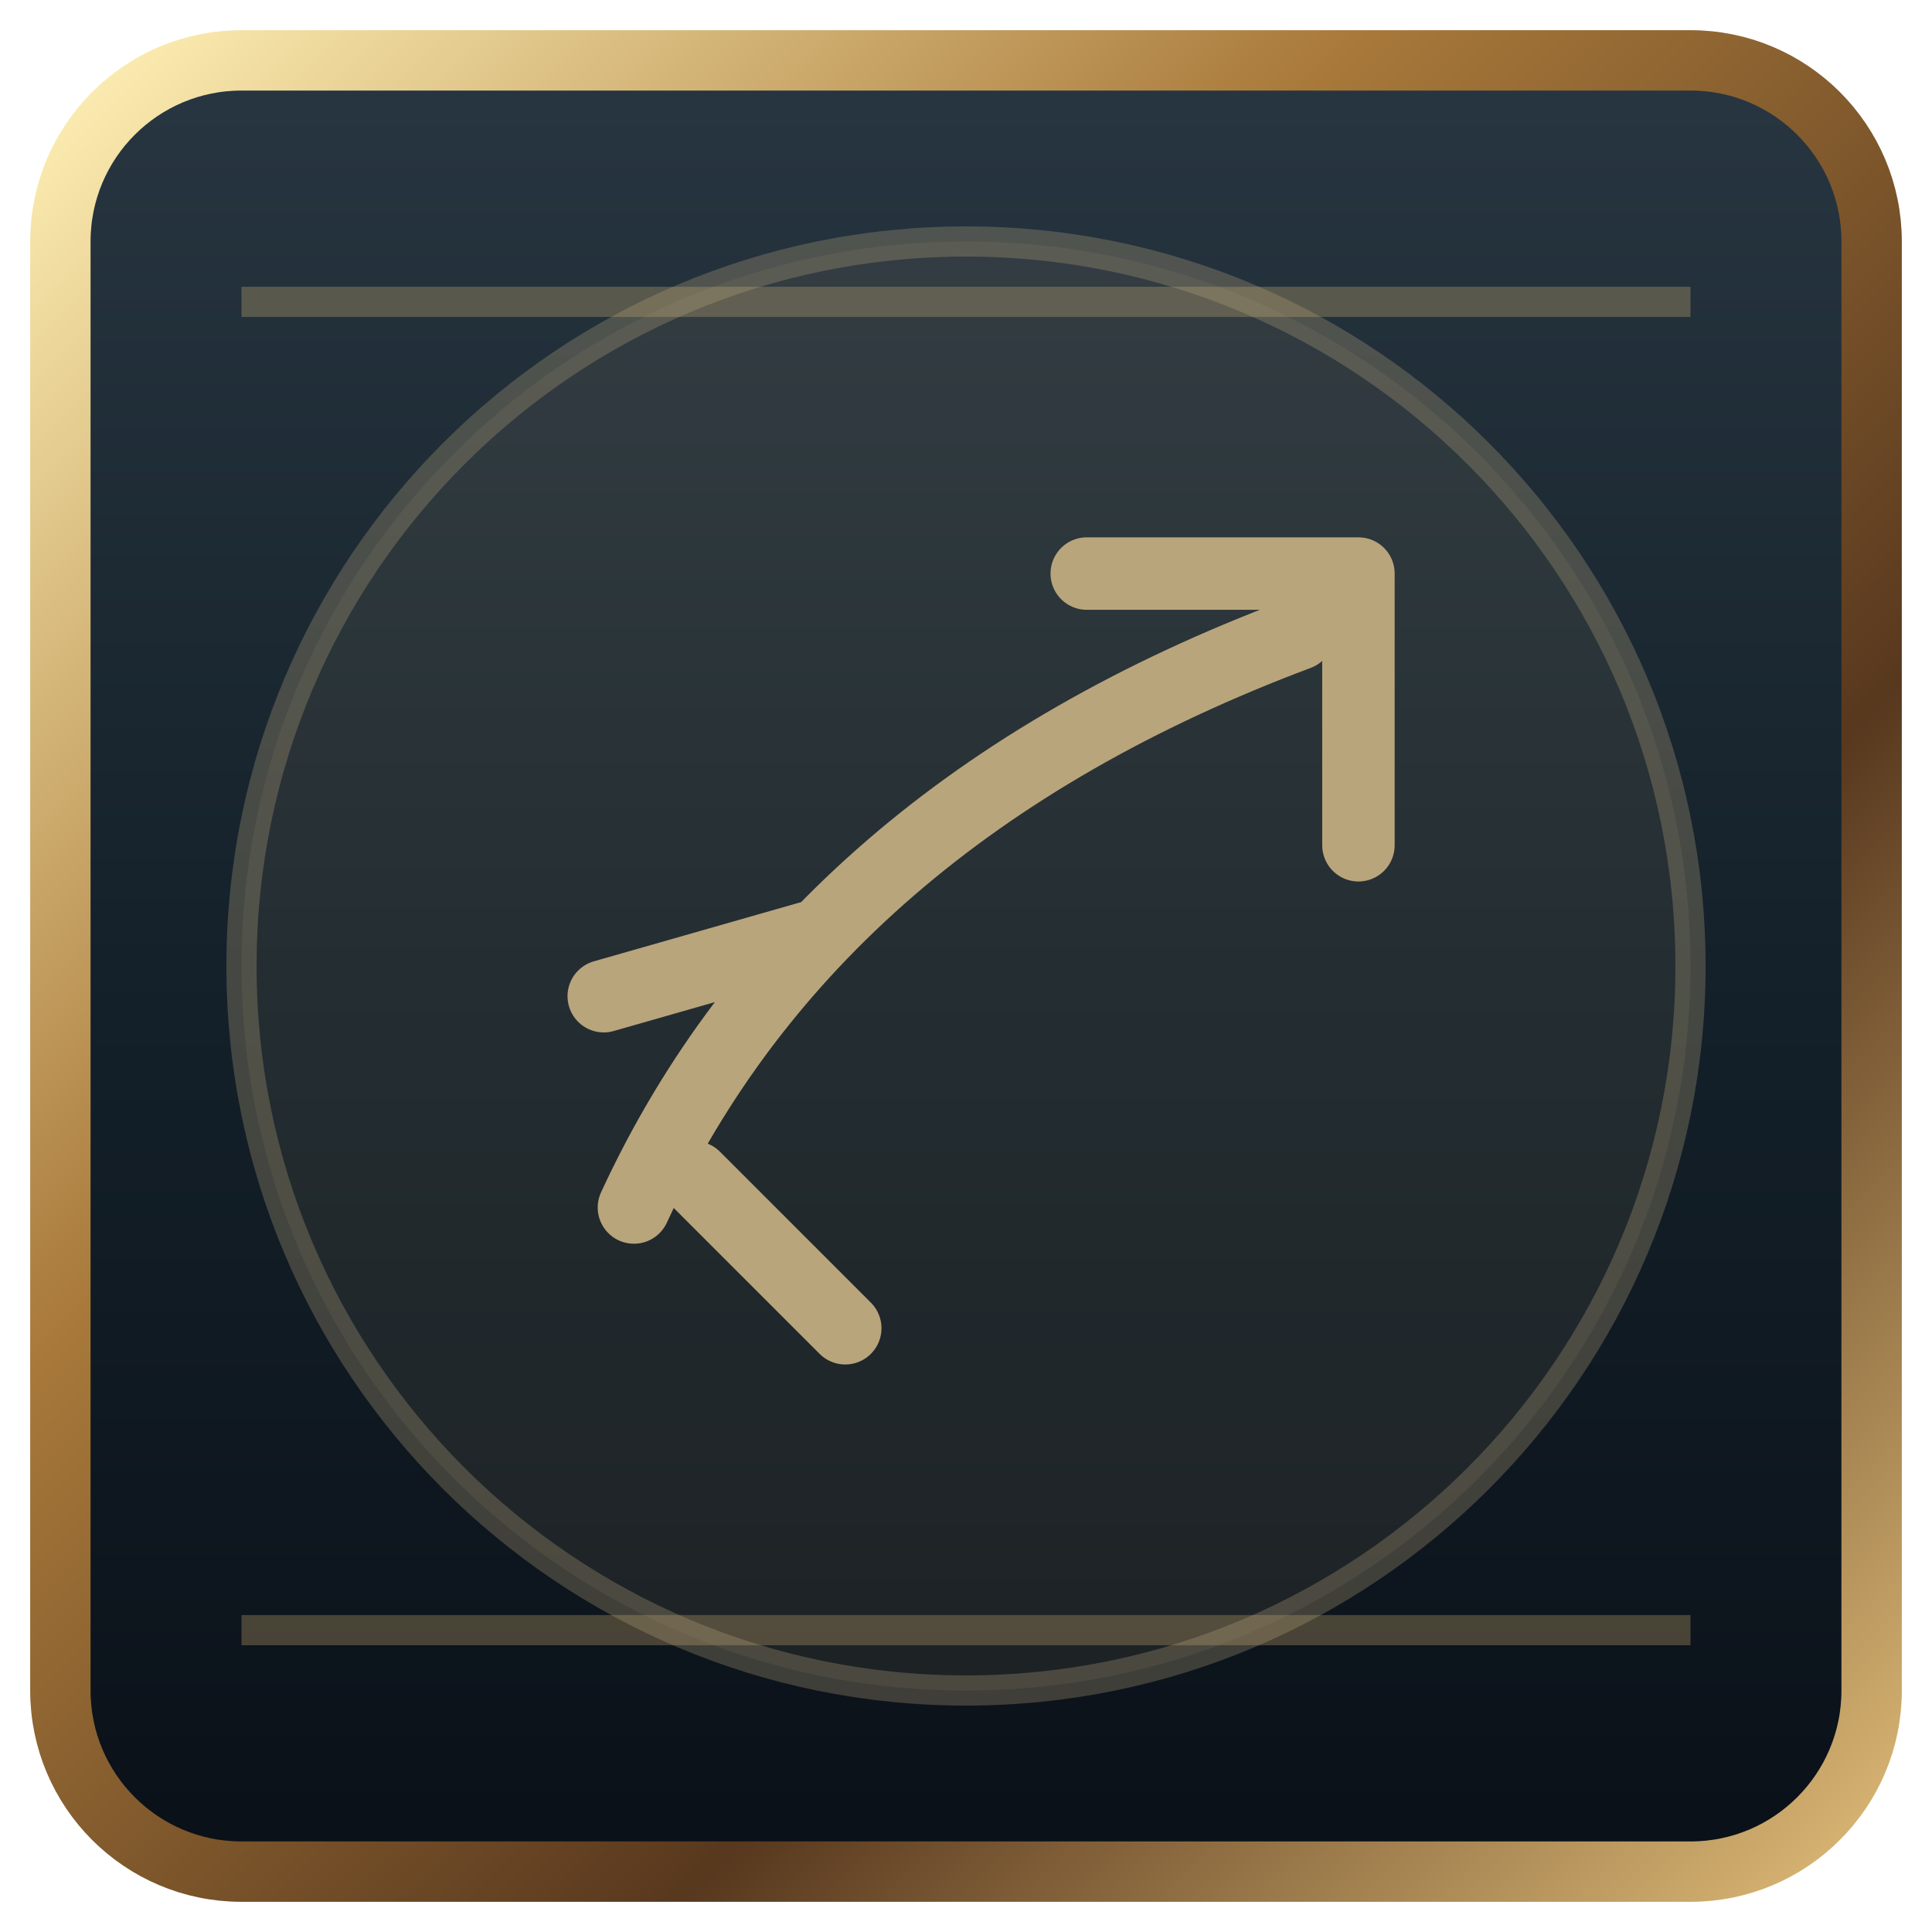
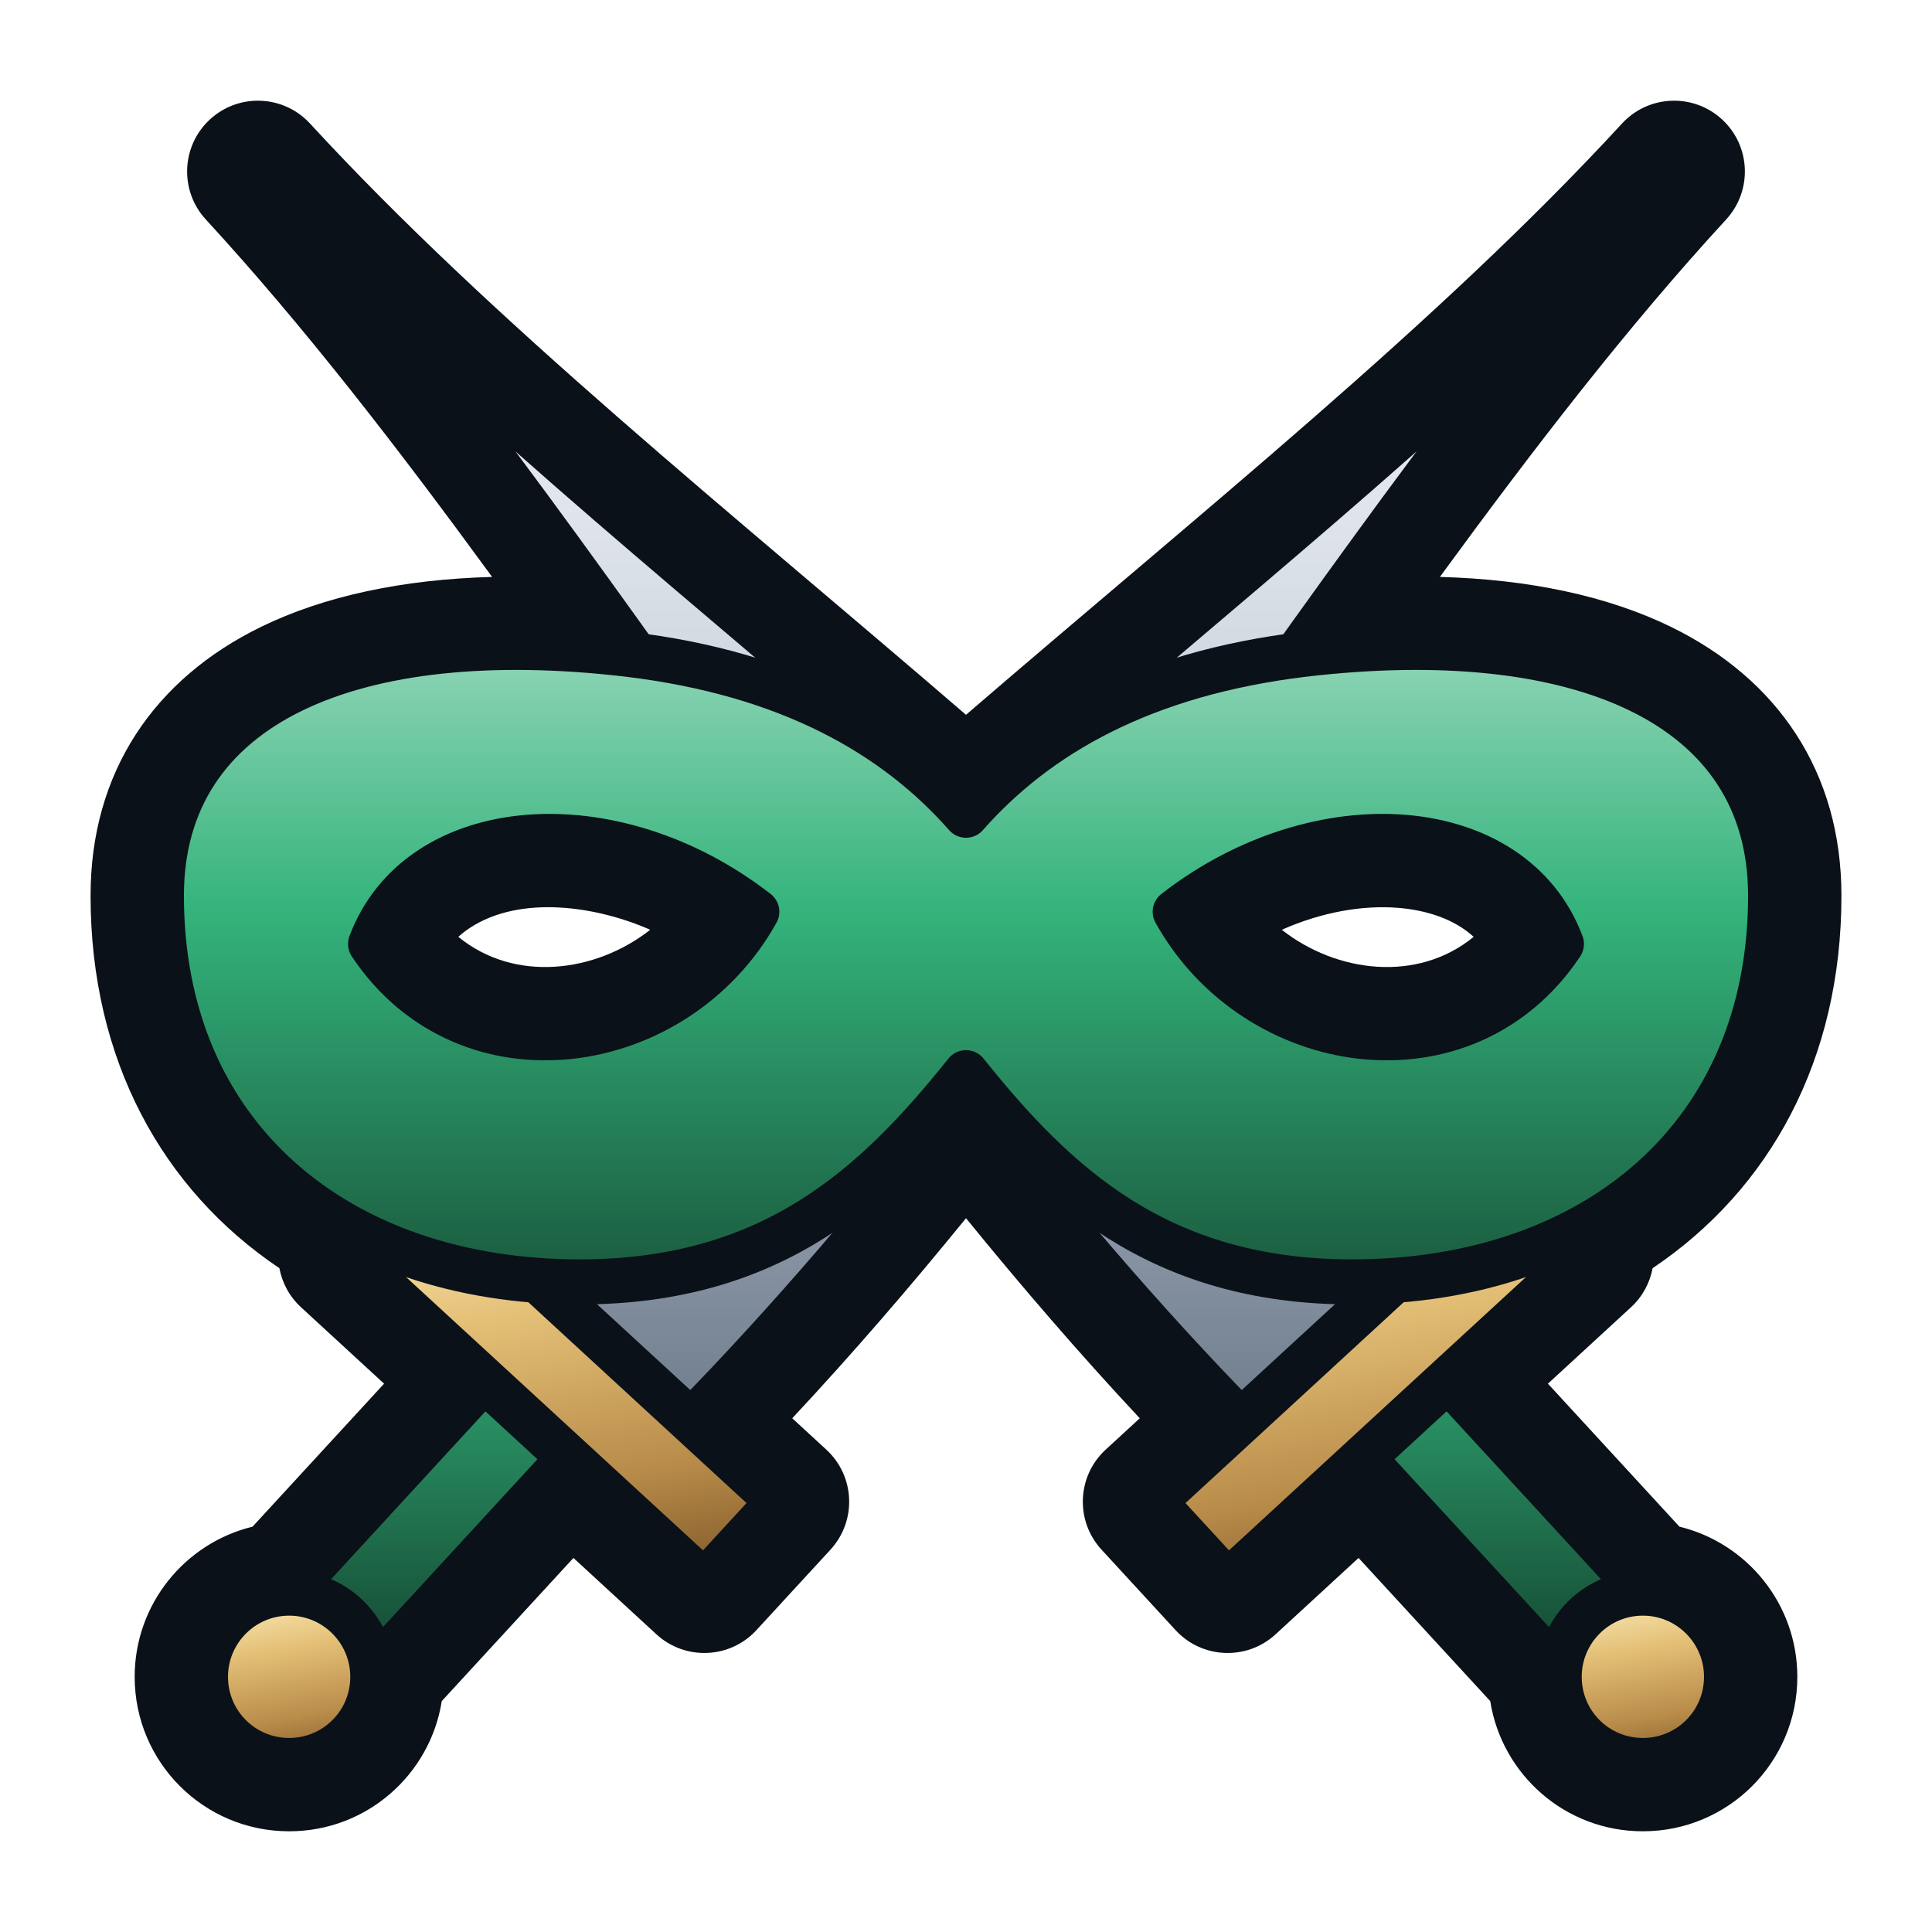
<svg xmlns="http://www.w3.org/2000/svg" width="64" height="64" viewBox="0 0 64 64">
  <defs>
-     <linearGradient id="g" x1="0" y1="0" x2="1" y2="1">
-       <stop stop-color="#fff0b5" />
-       <stop offset=".35" stop-color="#a8793a" />
-       <stop offset=".68" stop-color="#58381e" />
-       <stop offset="1" stop-color="#dbb875" />
+     <linearGradient id="linear-gradient-1" x1="35.593" y1="5.681" x2="35.593" y2="48.371" gradientUnits="userSpaceOnUse">
+       <stop offset="0" stop-color="#ffffff" />
+       <stop offset="0.45" stop-color="#c8d2dc" />
+       <stop offset="1" stop-color="#6b7889" />
    </linearGradient>
-     <linearGradient id="bg" x2="0" y2="1">
-       <stop stop-color="#283641" />
-       <stop offset=".5" stop-color="#14212a" />
-       <stop offset="1" stop-color="#0a1018" />
+     <linearGradient id="linear-gradient-2" x1="28.407" y1="5.681" x2="28.407" y2="48.371" gradientUnits="userSpaceOnUse">
+       <stop offset="0" stop-color="#ffffff" />
+       <stop offset="0.45" stop-color="#c8d2dc" />
+       <stop offset="1" stop-color="#6b7889" />
    </linearGradient>
-     <radialGradient id="gem">
-       <stop stop-color="#effaff" />
-       <stop offset=".22" stop-color="#80c4ea" />
-       <stop offset=".62" stop-color="#27638b" />
-       <stop offset="1" stop-color="#102739" />
-     </radialGradient>
+     <linearGradient id="linear-gradient-3" x1="14.344" y1="45.151" x2="14.344" y2="55.589" gradientUnits="userSpaceOnUse">
+       <stop offset="0" stop-color="#2d9e6c" />
+       <stop offset="1" stop-color="#13442f" />
+     </linearGradient>
+     <linearGradient id="linear-gradient-4" x1="49.656" y1="45.151" x2="49.656" y2="55.589" gradientUnits="userSpaceOnUse">
+       <stop offset="0" stop-color="#2d9e6c" />
+       <stop offset="1" stop-color="#13442f" />
+     </linearGradient>
+     <linearGradient id="linear-gradient-5" x1="17.304" y1="37.902" x2="20.041" y2="53.425" gradientUnits="userSpaceOnUse">
+       <stop offset="0" stop-color="#fff3c4" />
+       <stop offset="0.35" stop-color="#e4c077" />
+       <stop offset="0.72" stop-color="#b88b49" />
+       <stop offset="1" stop-color="#7a5426" />
+     </linearGradient>
+     <linearGradient id="linear-gradient-6" x1="43.959" y1="37.902" x2="46.696" y2="53.425" gradientUnits="userSpaceOnUse">
+       <stop offset="0" stop-color="#fff3c4" />
+       <stop offset="0.35" stop-color="#e4c077" />
+       <stop offset="0.72" stop-color="#b88b49" />
+       <stop offset="1" stop-color="#7a5426" />
+     </linearGradient>
+     <linearGradient id="linear-gradient-7" x1="9.021" y1="52.384" x2="10.136" y2="58.709" gradientUnits="userSpaceOnUse">
+       <stop offset="0" stop-color="#fff3c4" />
+       <stop offset="0.35" stop-color="#e4c077" />
+       <stop offset="0.72" stop-color="#b88b49" />
+       <stop offset="1" stop-color="#7a5426" />
+     </linearGradient>
+     <linearGradient id="linear-gradient-8" x1="53.864" y1="52.384" x2="54.979" y2="58.709" gradientUnits="userSpaceOnUse">
+       <stop offset="0" stop-color="#fff3c4" />
+       <stop offset="0.35" stop-color="#e4c077" />
+       <stop offset="0.72" stop-color="#b88b49" />
+       <stop offset="1" stop-color="#7a5426" />
+     </linearGradient>
+     <linearGradient id="linear-gradient-9" x1="32" y1="21.446" x2="32" y2="42.465" gradientUnits="userSpaceOnUse">
+       <stop offset="0" stop-color="#8fd5b6" />
+       <stop offset="0.42" stop-color="#33b37b" />
+       <stop offset="1" stop-color="#1a5a3e" />
+     </linearGradient>
  </defs>
-   <rect x="2" y="2" width="60" height="60" rx="6" fill="url(#bg)" stroke="url(#g)" stroke-width="2" />
-   <path d="M8 10 H56 M8 54 H56" stroke="#e4c077" opacity=".28" />
-   <circle cx="32" cy="32" r="24" fill="#b9a57c" fill-opacity=".10" stroke="#b9a57c" stroke-opacity=".3" />
-   <g transform="translate(14 14)" stroke="#b9a57c" stroke-width="2.4" fill="none" stroke-linejoin="round" stroke-linecap="round">
-     <path d="M7 26 Q13 13 29 7 M22 5 L31 5 L31 14 M9 25 L14 30 M6 19 L13 17" />
+   <g id="Layer_1" data-name="Layer 1">
+     <g id="emblem">
+       <path id="halo" d="M53.73 4.093 C54.607 3.14 56.091 3.078 57.044 3.955 C57.999 4.834 58.058 6.317 57.18 7.272 C53.914 10.822 50.81 14.853 47.698 19.111 C50.665 19.193 53.257 19.744 55.351 20.765 C58.889 22.491 61 25.575 61 29.67 C61 35.111 58.621 39.406 54.745 42.01 C54.655 42.491 54.415 42.949 54.027 43.306 L51.277 45.836 L55.634 50.573 C57.879 51.119 59.539 53.144 59.539 55.547 C59.539 58.377 57.252 60.664 54.422 60.664 C51.849 60.664 49.749 58.782 49.366 56.351 L45.004 51.609 L42.256 54.138 C41.304 55.015 39.818 54.953 38.942 54 L36.49 51.335 C35.613 50.381 35.674 48.898 36.627 48.021 L37.756 46.982 C35.754 44.839 33.842 42.619 32 40.355 C30.158 42.619 28.246 44.839 26.244 46.982 L27.373 48.021 C28.326 48.898 28.387 50.381 27.51 51.335 L25.058 54 C24.182 54.953 22.696 55.015 21.744 54.138 L18.996 51.609 L14.634 56.351 C14.251 58.782 12.151 60.664 9.578 60.664 C6.748 60.664 4.461 58.377 4.461 55.547 C4.461 53.144 6.121 51.119 8.366 50.573 L12.723 45.836 L9.973 43.306 C9.585 42.949 9.345 42.491 9.255 42.01 C5.379 39.406 3 35.111 3 29.67 C3 25.575 5.111 22.491 8.649 20.765 C10.743 19.744 13.335 19.193 16.302 19.111 C13.19 14.852 10.084 10.82 6.818 7.27 C5.941 6.316 6.003 4.832 6.956 3.955 C7.909 3.078 9.393 3.14 10.27 4.093 C16.322 10.671 24.21 16.964 32 23.679 C39.79 16.964 47.678 10.671 53.73 4.093 Z M15.183 31.034 C17.045 32.562 19.729 32.224 21.539 30.8 C19.802 30.031 17.26 29.624 15.563 30.739 C15.428 30.828 15.301 30.926 15.183 31.034 Z M42.461 30.8 C44.271 32.224 46.955 32.562 48.817 31.034 C48.15 30.423 47.217 30.149 46.332 30.075 C45.15 29.977 43.796 30.209 42.461 30.8 Z" fill="#0a1118" />
+       <path id="blade_a" data-name="blade a" d="M21.615 48.371 C35.199 35.023 44.421 17.676 55.456 5.681 C44.421 17.676 27.895 28.316 15.73 42.955 Z" fill="url(#linear-gradient-1)" stroke="#0a1118" stroke-width="1.493" stroke-linejoin="round" />
+       <path id="blade_b" data-name="blade b" d="M48.27 42.955 C36.105 28.316 19.579 17.676 8.544 5.681 C19.579 17.676 28.801 35.023 42.385 48.371 Z" fill="url(#linear-gradient-2)" stroke="#0a1118" stroke-width="1.493" stroke-linejoin="round" />
+       <path id="grip_a" data-name="grip a" d="M16.54 45.151 L9.322 52.998 L12.148 55.589 L19.366 47.742 Z" fill="url(#linear-gradient-3)" stroke="#0a1118" stroke-width="1.493" stroke-linejoin="round" />
+       <path id="grip_b" data-name="grip b" d="M44.634 47.742 L51.852 55.589 L54.678 52.998 L47.46 45.151 Z" fill="url(#linear-gradient-4)" stroke="#0a1118" stroke-width="1.493" stroke-linejoin="round" />
+       <path id="guard_a" data-name="guard a" d="M25.784 49.747 L14.014 38.914 L11.561 41.58 L23.332 52.412 Z" fill="url(#linear-gradient-5)" stroke="#0a1118" stroke-width="1.493" stroke-linejoin="round" />
+       <path id="guard_b" data-name="guard b" d="M49.986 38.914 L38.216 49.747 L40.668 52.412 L52.439 41.58 Z" fill="url(#linear-gradient-6)" stroke="#0a1118" stroke-width="1.493" stroke-linejoin="round" />
+       <path id="pommel_a" data-name="pommel a" d="M12.35 55.547 C12.35 57.082 11.114 58.319 9.578 58.319 C8.043 58.319 6.806 57.082 6.806 55.547 C6.806 54.022 8.043 52.774 9.578 52.774 C11.114 52.774 12.35 54.022 12.35 55.547 Z" fill="url(#linear-gradient-7)" stroke="#0a1118" stroke-width="1.493" stroke-linejoin="round" />
+       <path id="pommel_b" data-name="pommel b" d="M57.194 55.547 C57.194 57.082 55.957 58.319 54.422 58.319 C52.886 58.319 51.65 57.082 51.65 55.547 C51.65 54.022 52.886 52.774 54.422 52.774 C55.957 52.774 57.194 54.022 57.194 55.547 Z" fill="url(#linear-gradient-8)" stroke="#0a1118" stroke-width="1.493" stroke-linejoin="round" />
+       <path id="mask" d="M5.346 29.67 C5.346 23.273 11.743 20.608 20.805 21.674 C26.136 22.314 29.654 24.34 32 27.005 C34.346 24.34 37.864 22.314 43.195 21.674 C52.257 20.608 58.654 23.273 58.654 29.67 C58.654 37.667 52.79 42.465 44.794 42.465 C38.397 42.465 34.985 39.266 32 35.534 C29.015 39.266 25.603 42.465 19.206 42.465 C11.21 42.465 5.346 37.667 5.346 29.67 Z M12.276 31.27 C15.474 36.067 22.404 35.001 25.07 30.203 C20.272 26.472 13.875 27.005 12.276 31.27 Z M38.93 30.203 C41.596 35.001 48.526 36.067 51.724 31.27 C50.125 27.005 43.728 26.472 38.93 30.203 Z" fill="url(#linear-gradient-9)" stroke="#0a1118" stroke-width="1.493" stroke-linejoin="round" />
+     </g>
  </g>
</svg>
